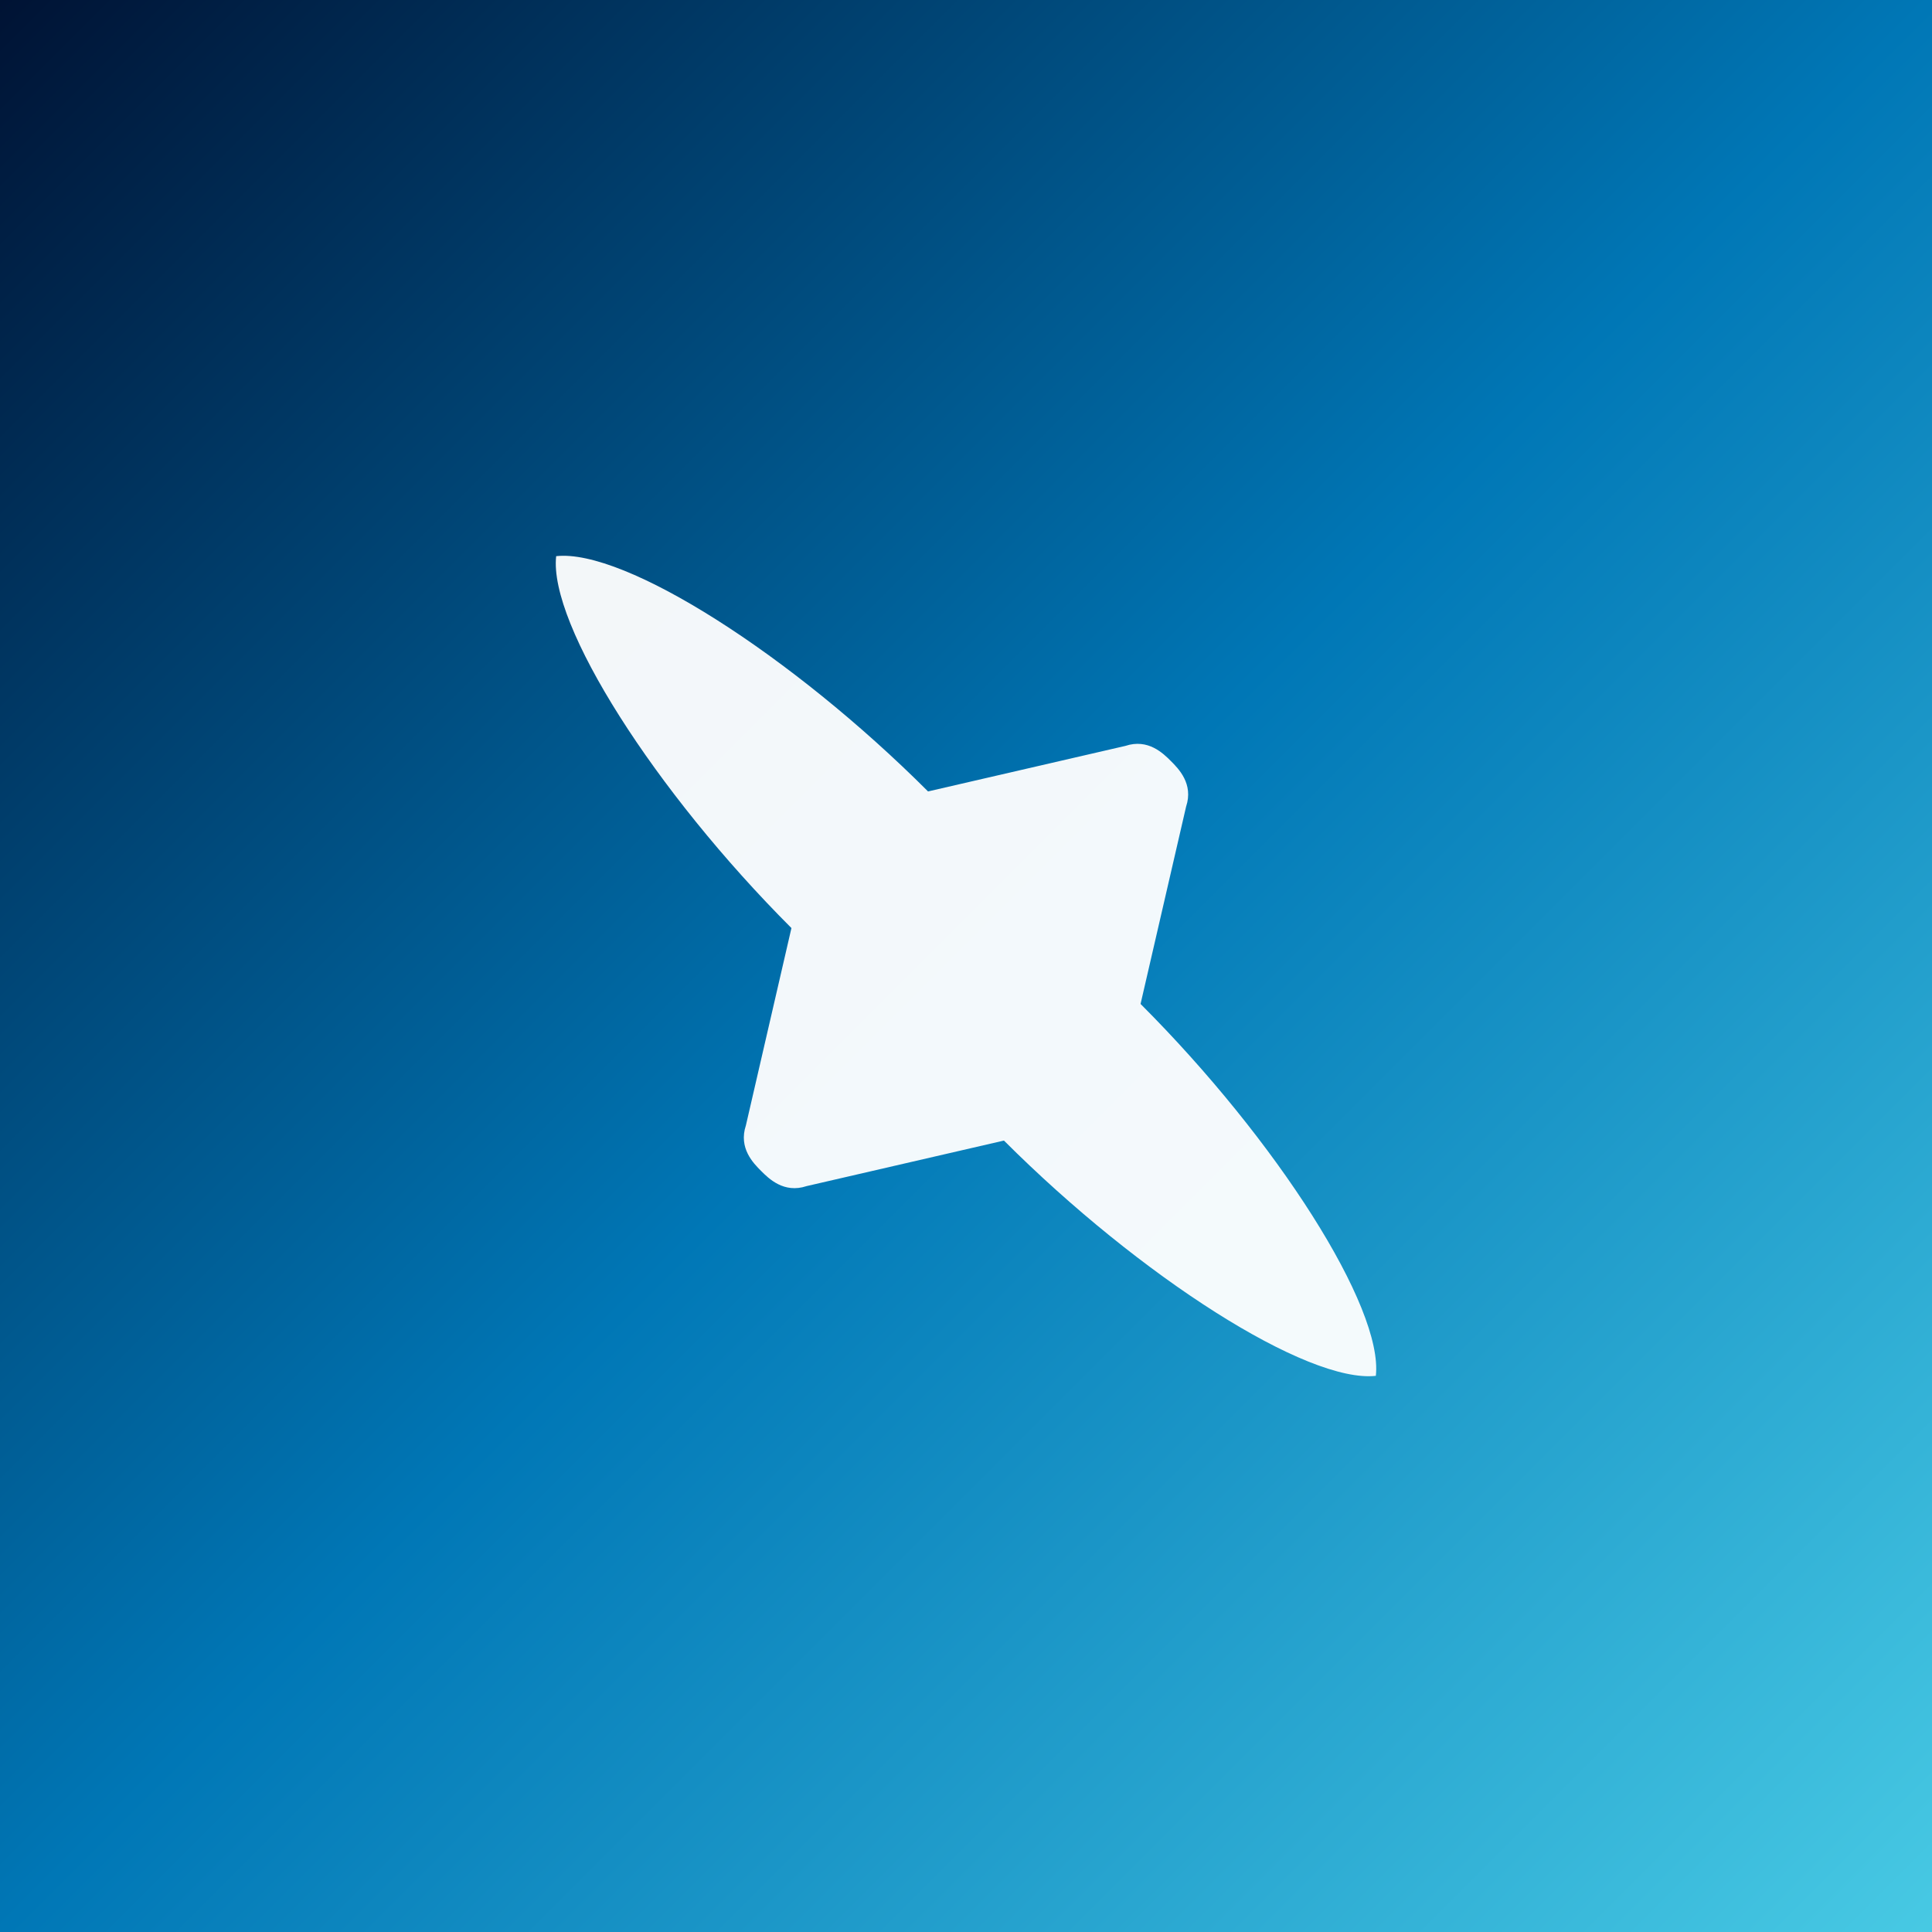
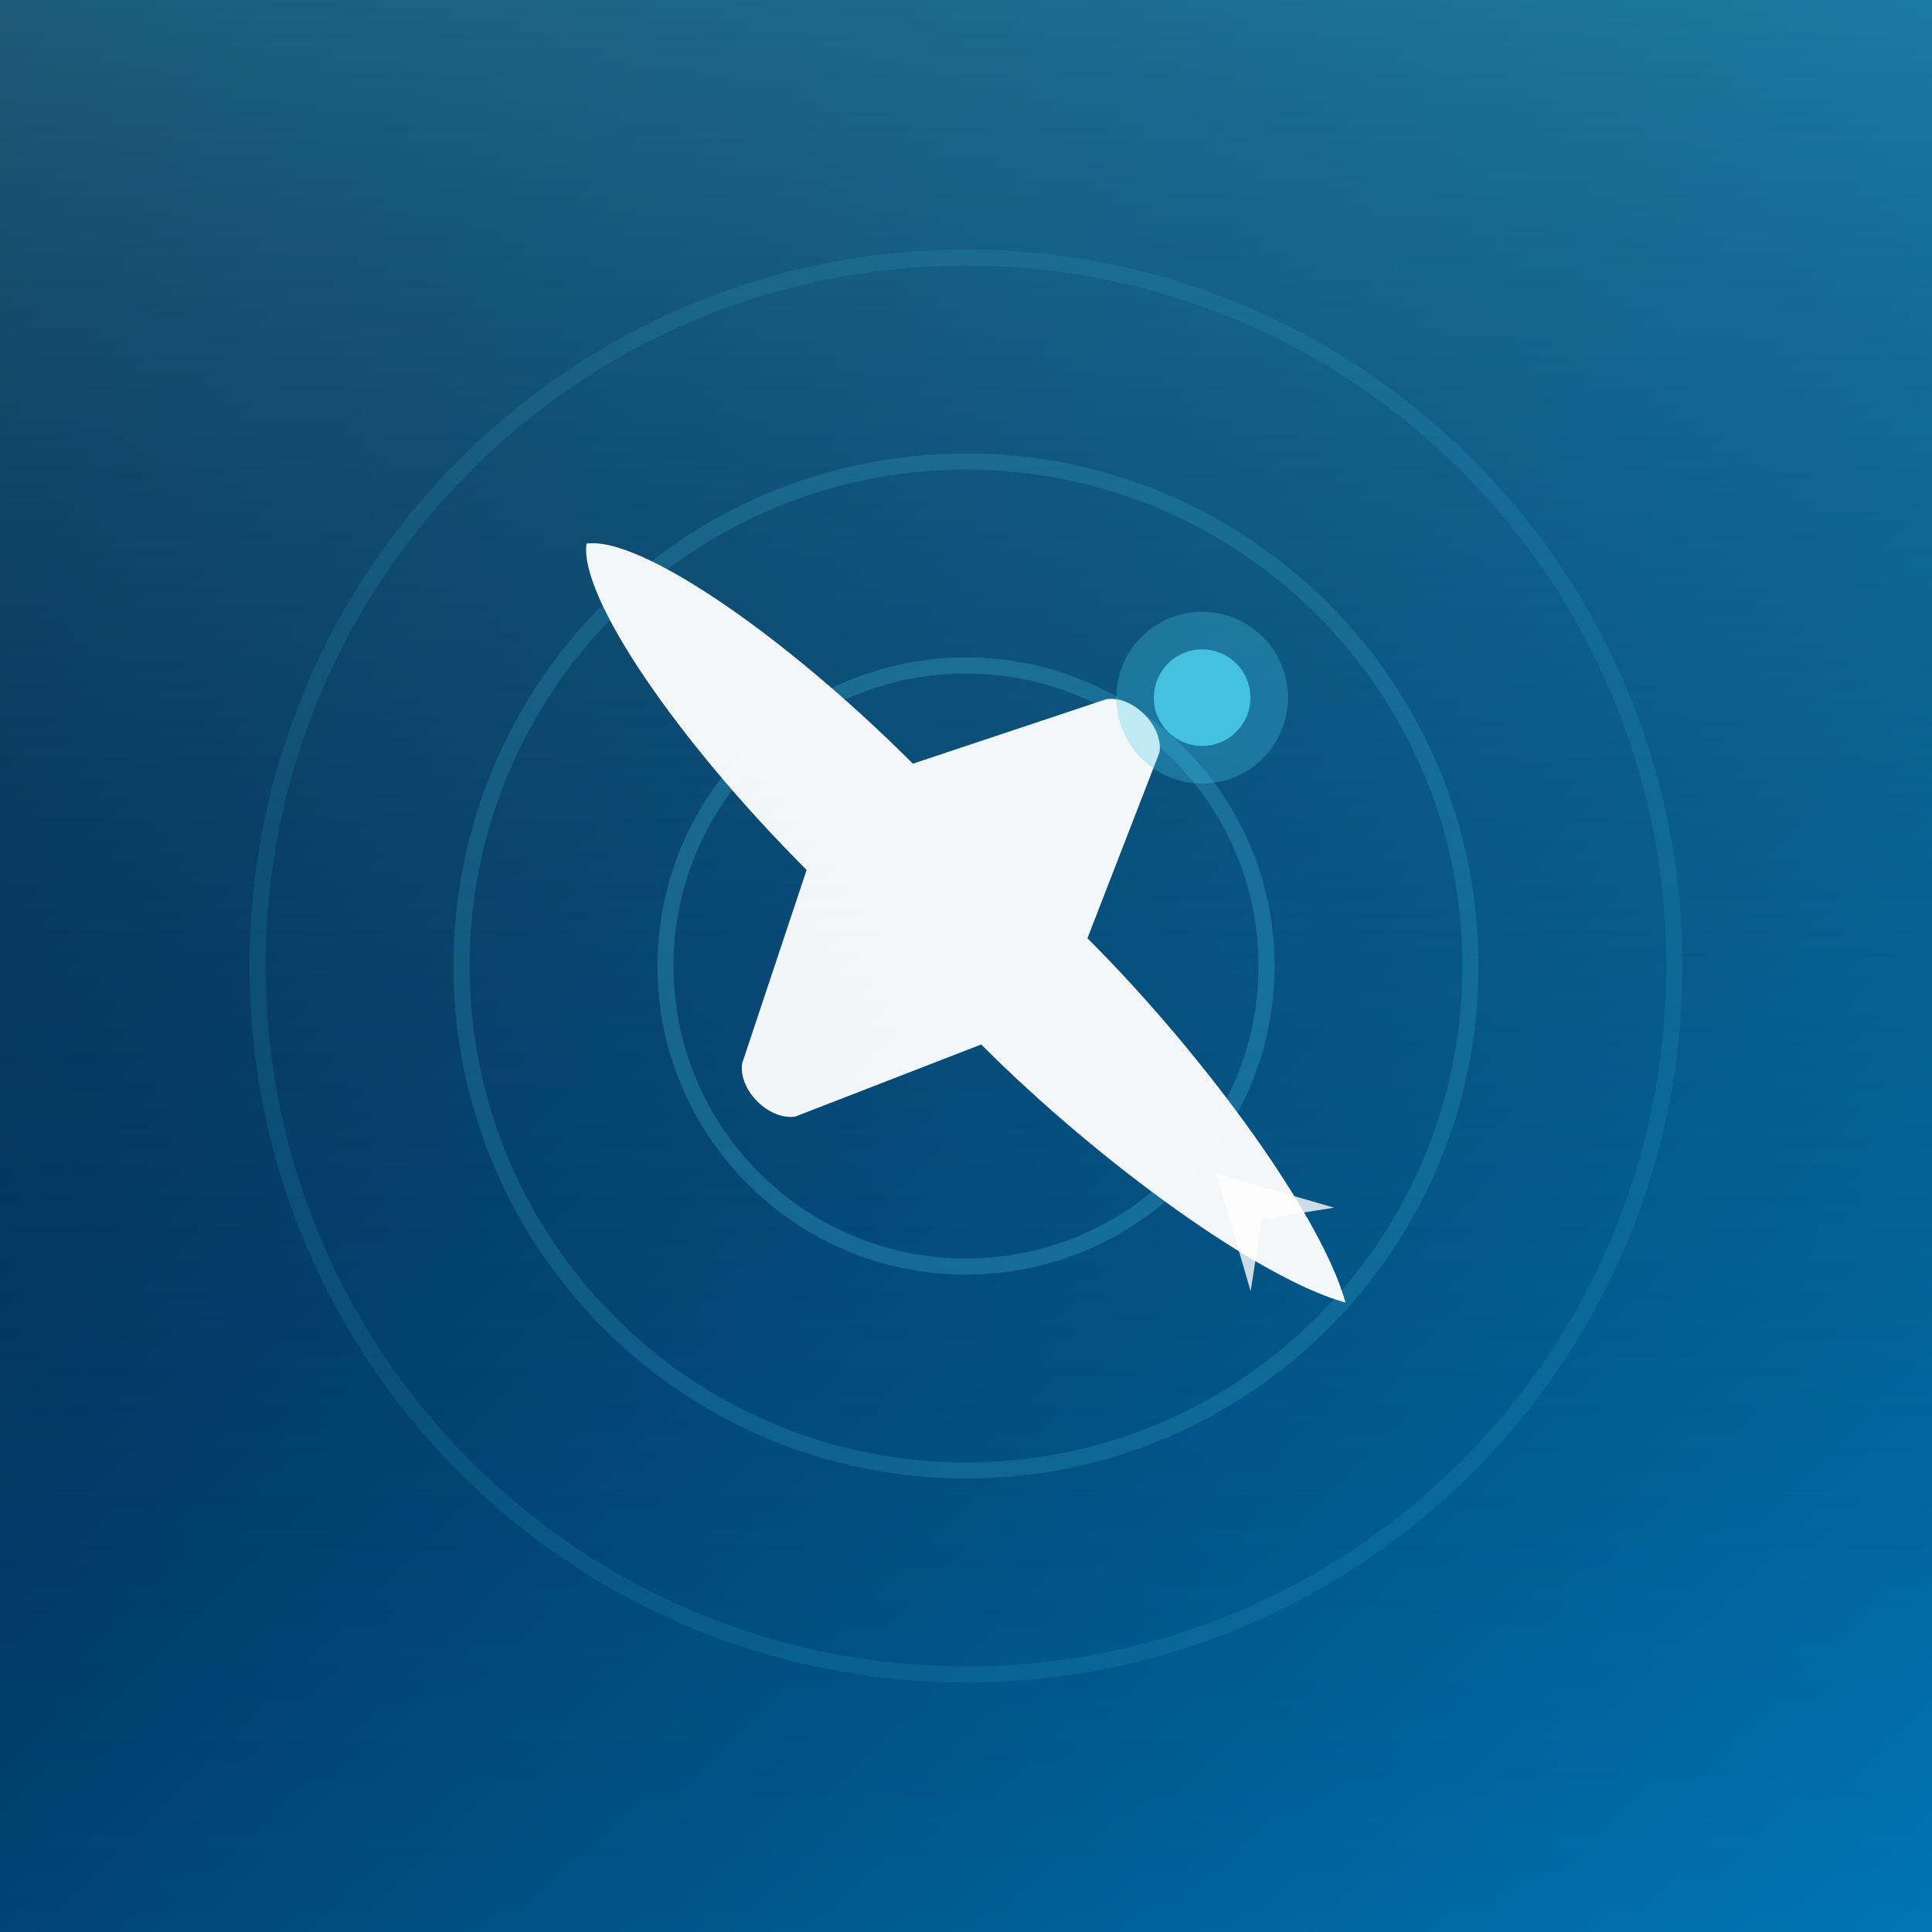
<svg xmlns="http://www.w3.org/2000/svg" viewBox="0 0 180 180">
  <defs>
    <linearGradient id="bg" x1="0" y1="0" x2="1" y2="1">
      <stop offset="0%" stop-color="#001233" />
-       <stop offset="50%" stop-color="#0077B6" />
-       <stop offset="100%" stop-color="#48CAE4" />
+       <stop offset="100%" stop-color="#0077B6" />
+     </linearGradient>
+     <linearGradient id="shine" x1="0" y1="0" x2="0" y2="1">
+       <stop offset="0%" stop-color="#48CAE4" stop-opacity="0.4" />
+       <stop offset="100%" stop-color="#001233" stop-opacity="0" />
    </linearGradient>
  </defs>
  <rect width="180" height="180" fill="url(#bg)" />
-   <g transform="translate(90,90) rotate(-45)">
-     <path d="M0-54 C5-50 9-32 9-14 L25-4 C27-3 27-1 27 0 C27 1 27 3 25 4 L9 14 C9 32 5 50 0 54 C-5 50 -9 32 -9 14 L-25 4 C-27 3 -27 1 -27 0 C-27-1 -27-3 -25-4 L-9-14 C-9-32 -5-50 0-54Z" fill="white" opacity="0.95" />
+   <rect width="180" height="180" fill="url(#shine)" />
+   <circle cx="90" cy="90" r="66" fill="none" stroke="#48CAE4" stroke-opacity="0.12" stroke-width="1.5" />
+   <circle cx="90" cy="90" r="47" fill="none" stroke="#48CAE4" stroke-opacity="0.18" stroke-width="1.5" />
+   <circle cx="90" cy="90" r="28" fill="none" stroke="#48CAE4" stroke-opacity="0.25" stroke-width="1.5" />
+   <g transform="translate(90,86) rotate(-45)">
+     <path d="M0-50 C4-47 7-31 7-14 L24-5.5 C26-4 26 0 24 1.5 L7 9 C7 25 4 43 0 50 C-4 43 -7 25 -7 9 L-24 1.5 C-26 0 -26-4 -24-5.5 L-7-14 C-7-31 -4-47 0-50Z" fill="white" opacity="0.95" />
+     <path d="M0 33 L5.5 43 L0 39 L-5.5 43Z" fill="white" opacity="0.8" />
  </g>
+   <circle cx="112" cy="65" r="4.5" fill="#48CAE4" opacity="0.9" />
+   <circle cx="112" cy="65" r="8" fill="#48CAE4" opacity="0.3" />
</svg>
